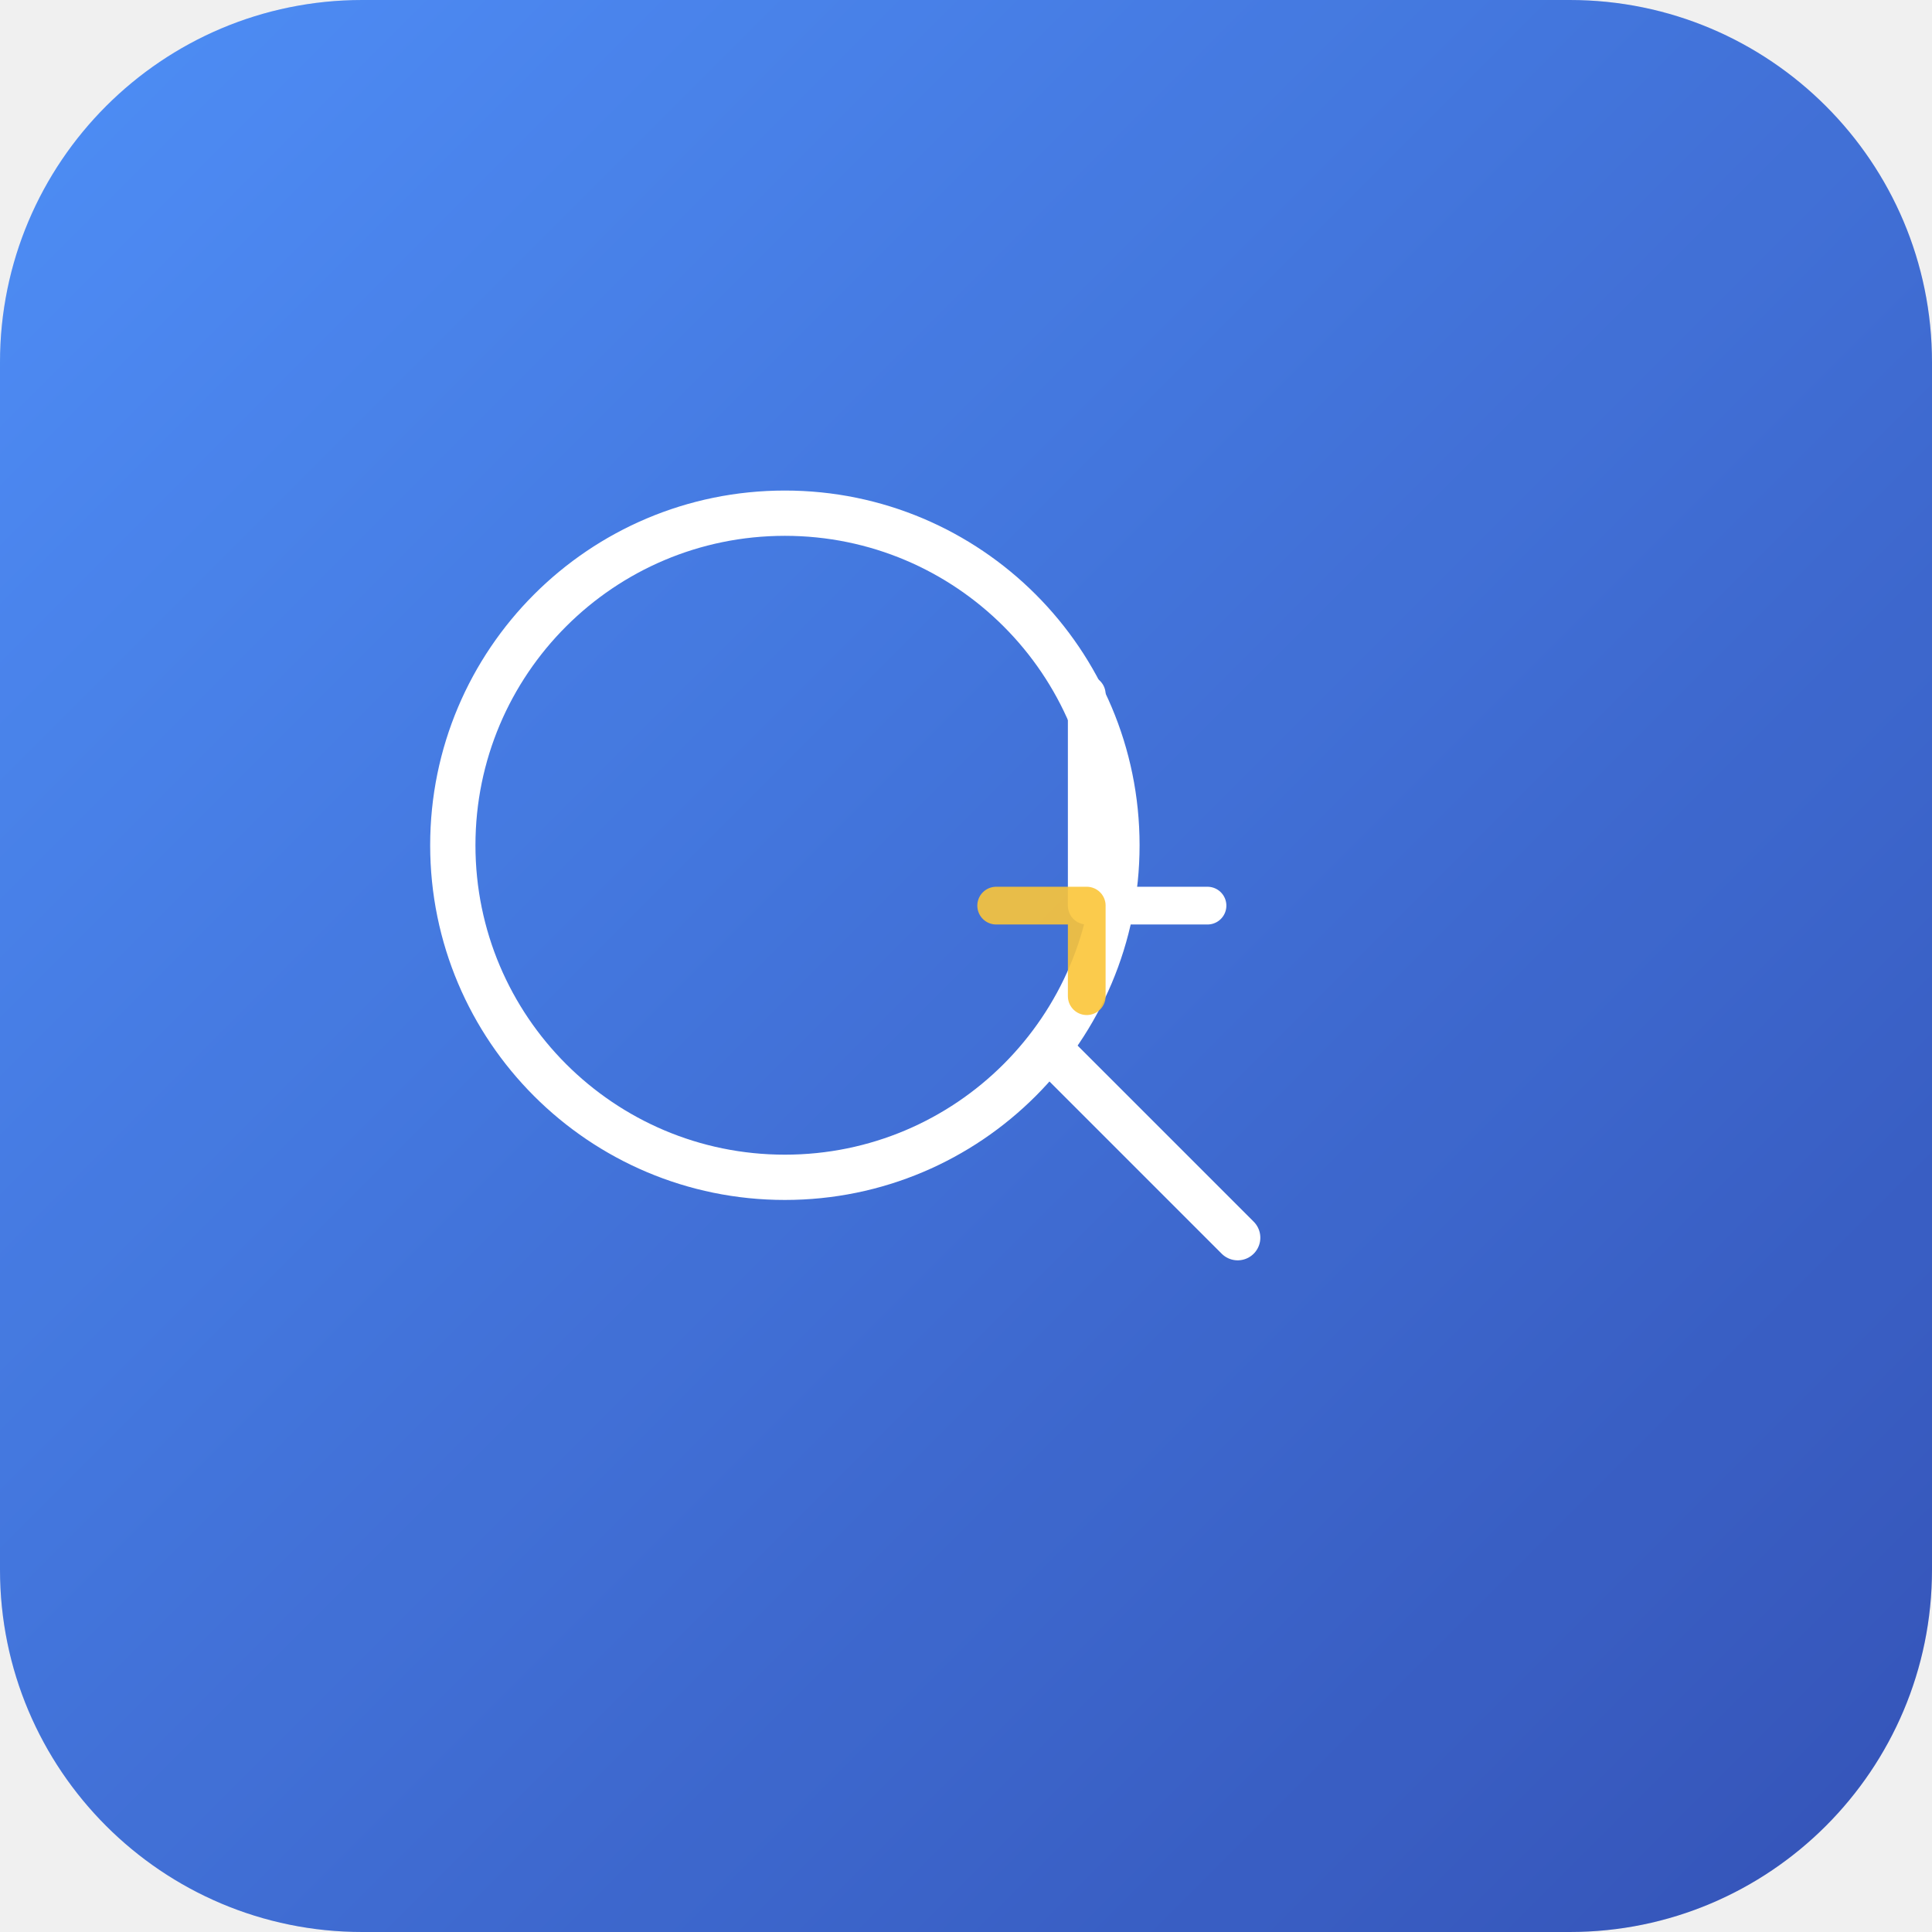
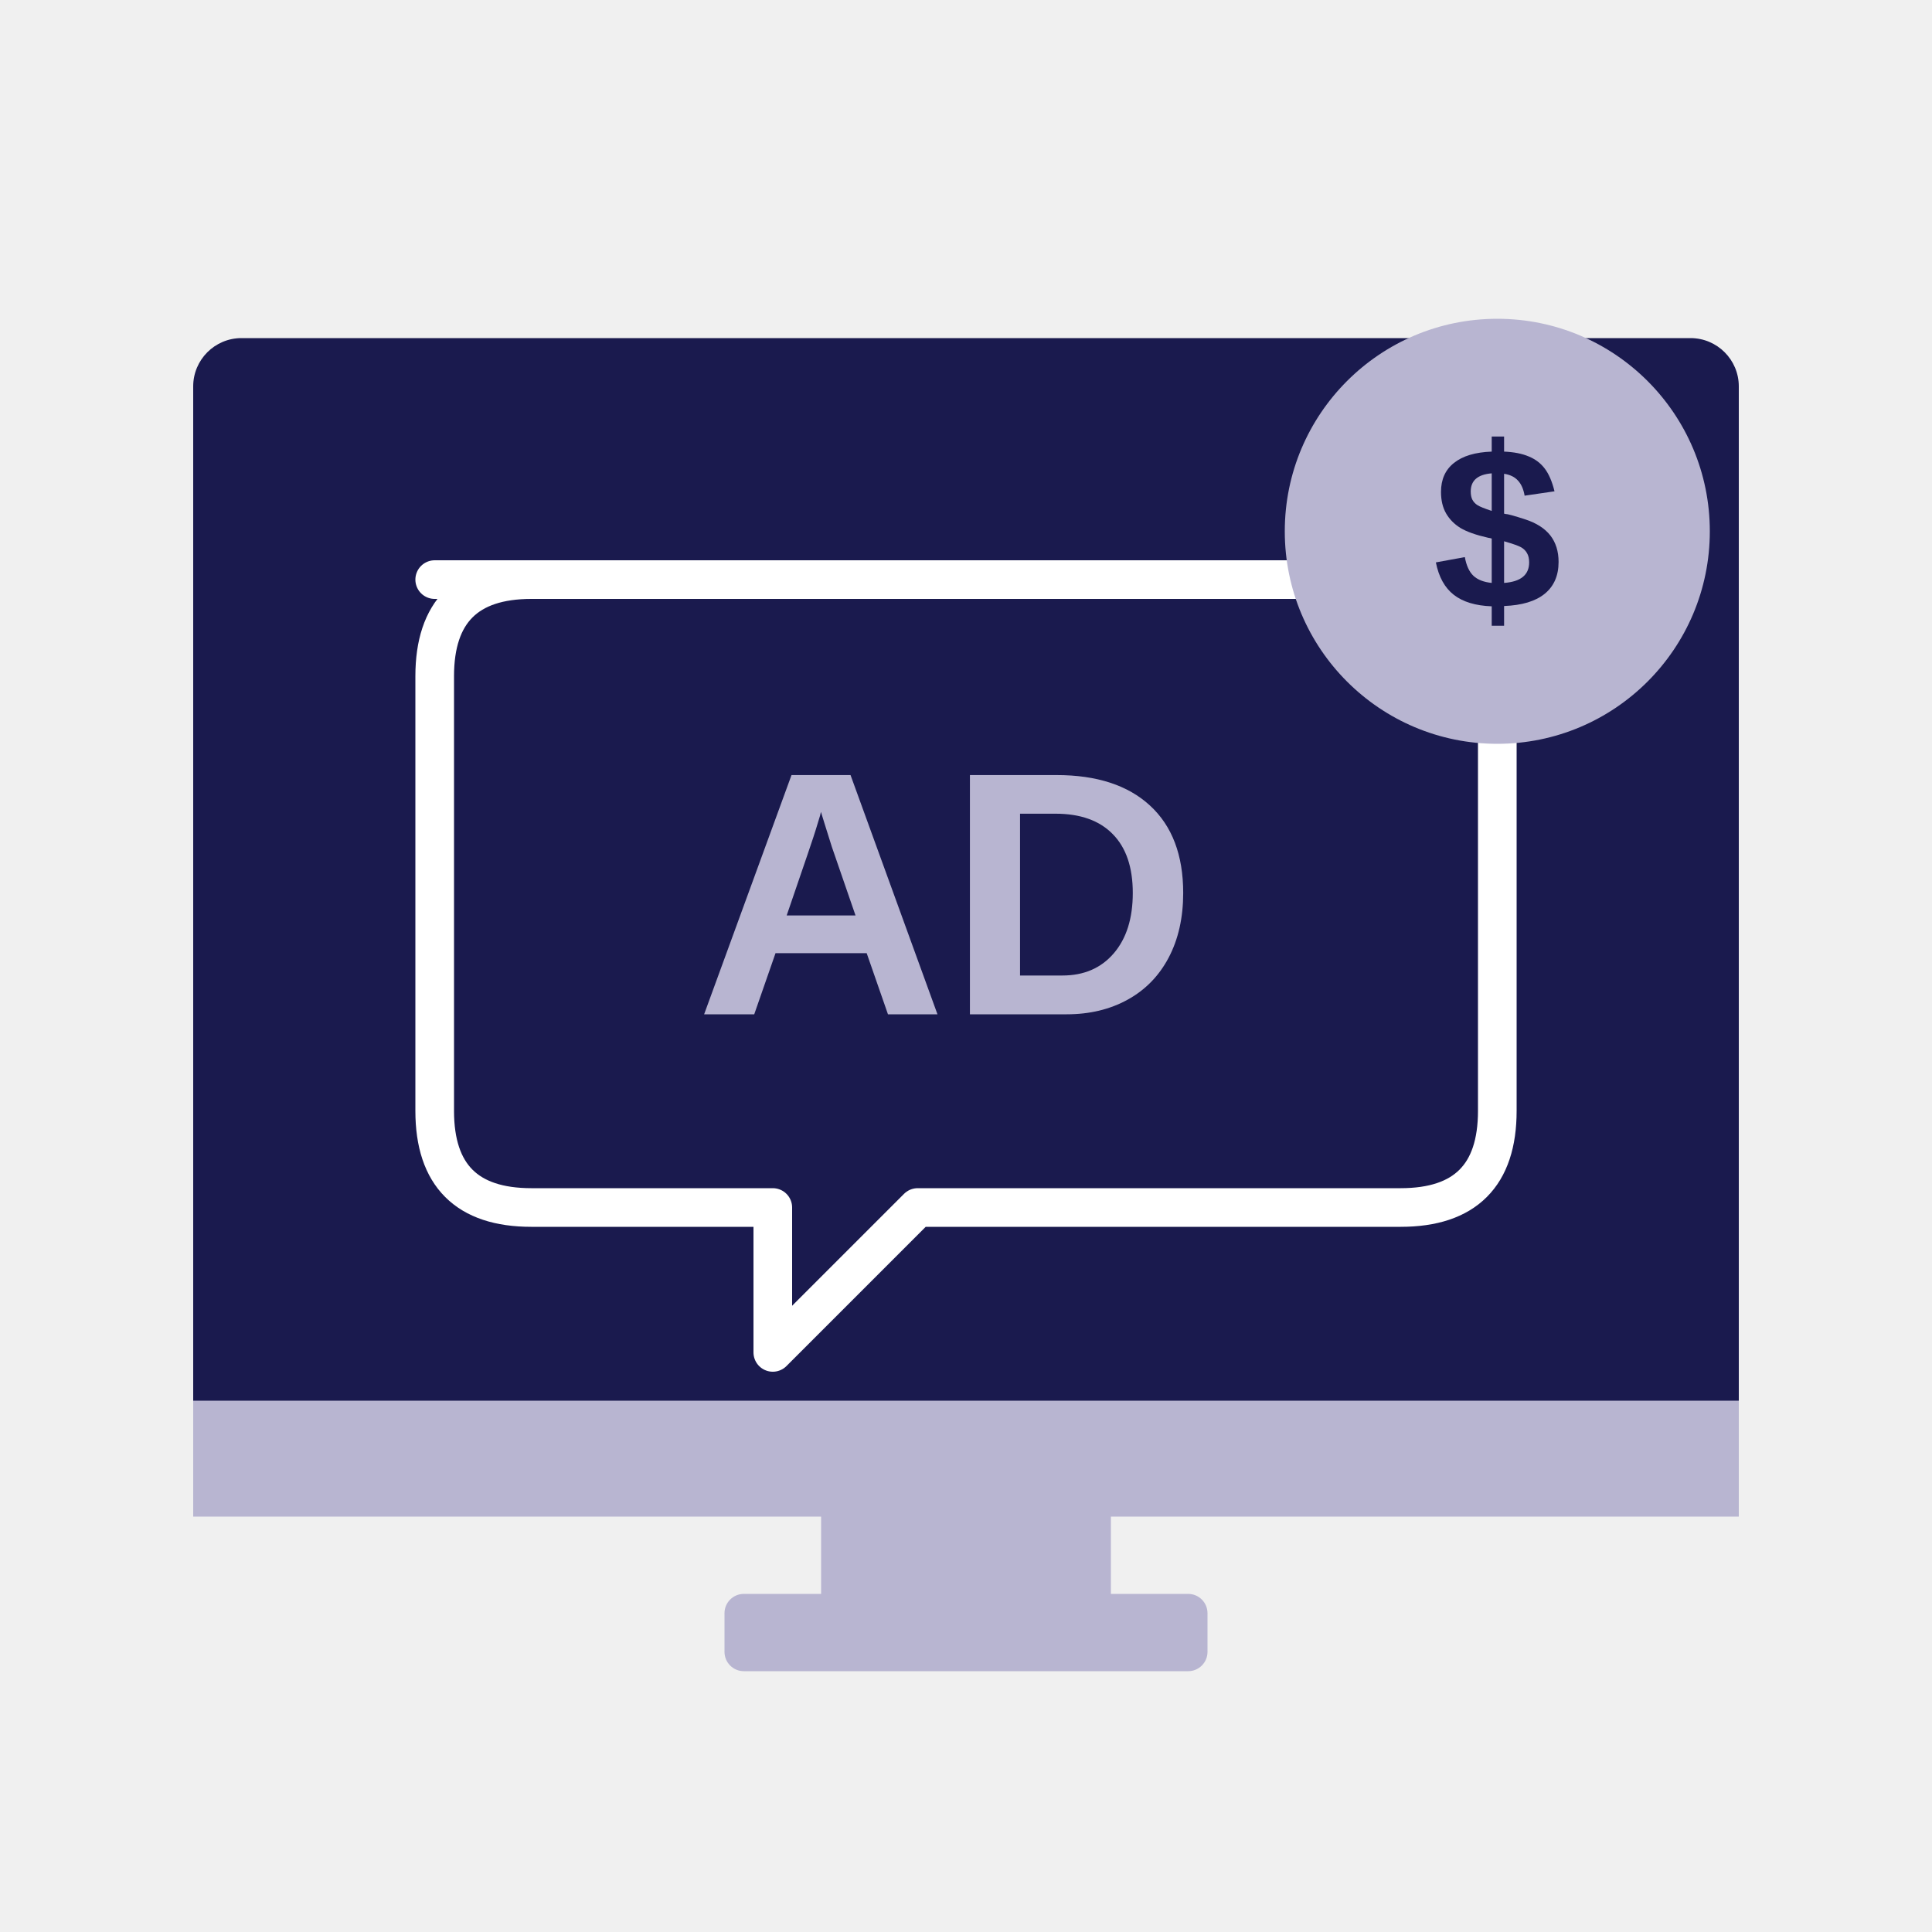
- <svg xmlns="http://www.w3.org/2000/svg" viewBox="0 0 128 128">
-   <defs>
-     <linearGradient id="grad1" x1="0%" y1="0%" x2="100%" y2="100%">
-       <stop offset="0%" style="stop-color:#3b82f6;stop-opacity:1" />
-       <stop offset="100%" style="stop-color:#1e40af;stop-opacity:1" />
-     </linearGradient>
-   </defs>
-   <rect width="128" height="128" rx="24" fill="url(#grad1)" />
-   <g transform="translate(64, 64)">
-     <circle cx="-12" cy="-8" r="22" fill="none" stroke="#ffffff" stroke-width="3" />
-     <line x1="6" y1="6" x2="18" y2="18" stroke="#ffffff" stroke-width="3" stroke-linecap="round" />
-     <polyline points="8,-18 8,-4 16,-4" fill="none" stroke="#ffffff" stroke-width="2.5" stroke-linecap="round" stroke-linejoin="round" />
-     <polyline points="2,-4 8,-4 8,2" fill="none" stroke="#fbbf24" stroke-width="2.5" stroke-linecap="round" stroke-linejoin="round" opacity="0.9" />
-   </g>
-   <rect width="128" height="128" rx="24" fill="#ffffff" opacity="0.1" />
+ <svg xmlns="http://www.w3.org/2000/svg" viewBox="0 0 200 200">
+   <rect x="75" y="165" width="50" height="8" rx="2" fill="#b8b5d1" />
+   <rect x="85" y="155" width="30" height="12" fill="#b8b5d1" />
+   <rect x="20" y="35" width="160" height="120" rx="5" fill="#1a1a4e" />
+   <rect x="20" y="145" width="160" height="12" rx="0" fill="#b8b5d1" />
+   <path d="M45 60 L145 60 Q155 60 155 70 L155 115 Q155 125 145 125 L95 125 L80 140 L80 125 L55 125 Q45 125 45 115 L45 70 Q45 60 55 60 Z" fill="none" stroke="#ffffff" stroke-width="4" stroke-linejoin="round" />
+   <text x="72" y="105" font-family="Arial, sans-serif" font-size="36" font-weight="bold" fill="#b8b5d1">AD</text>
+   <circle cx="155" cy="55" r="22" fill="#b8b5d1" />
+   <text x="155" y="63" font-family="Arial, sans-serif" font-size="24" font-weight="bold" fill="#1a1a4e" text-anchor="middle">$</text>
</svg>
